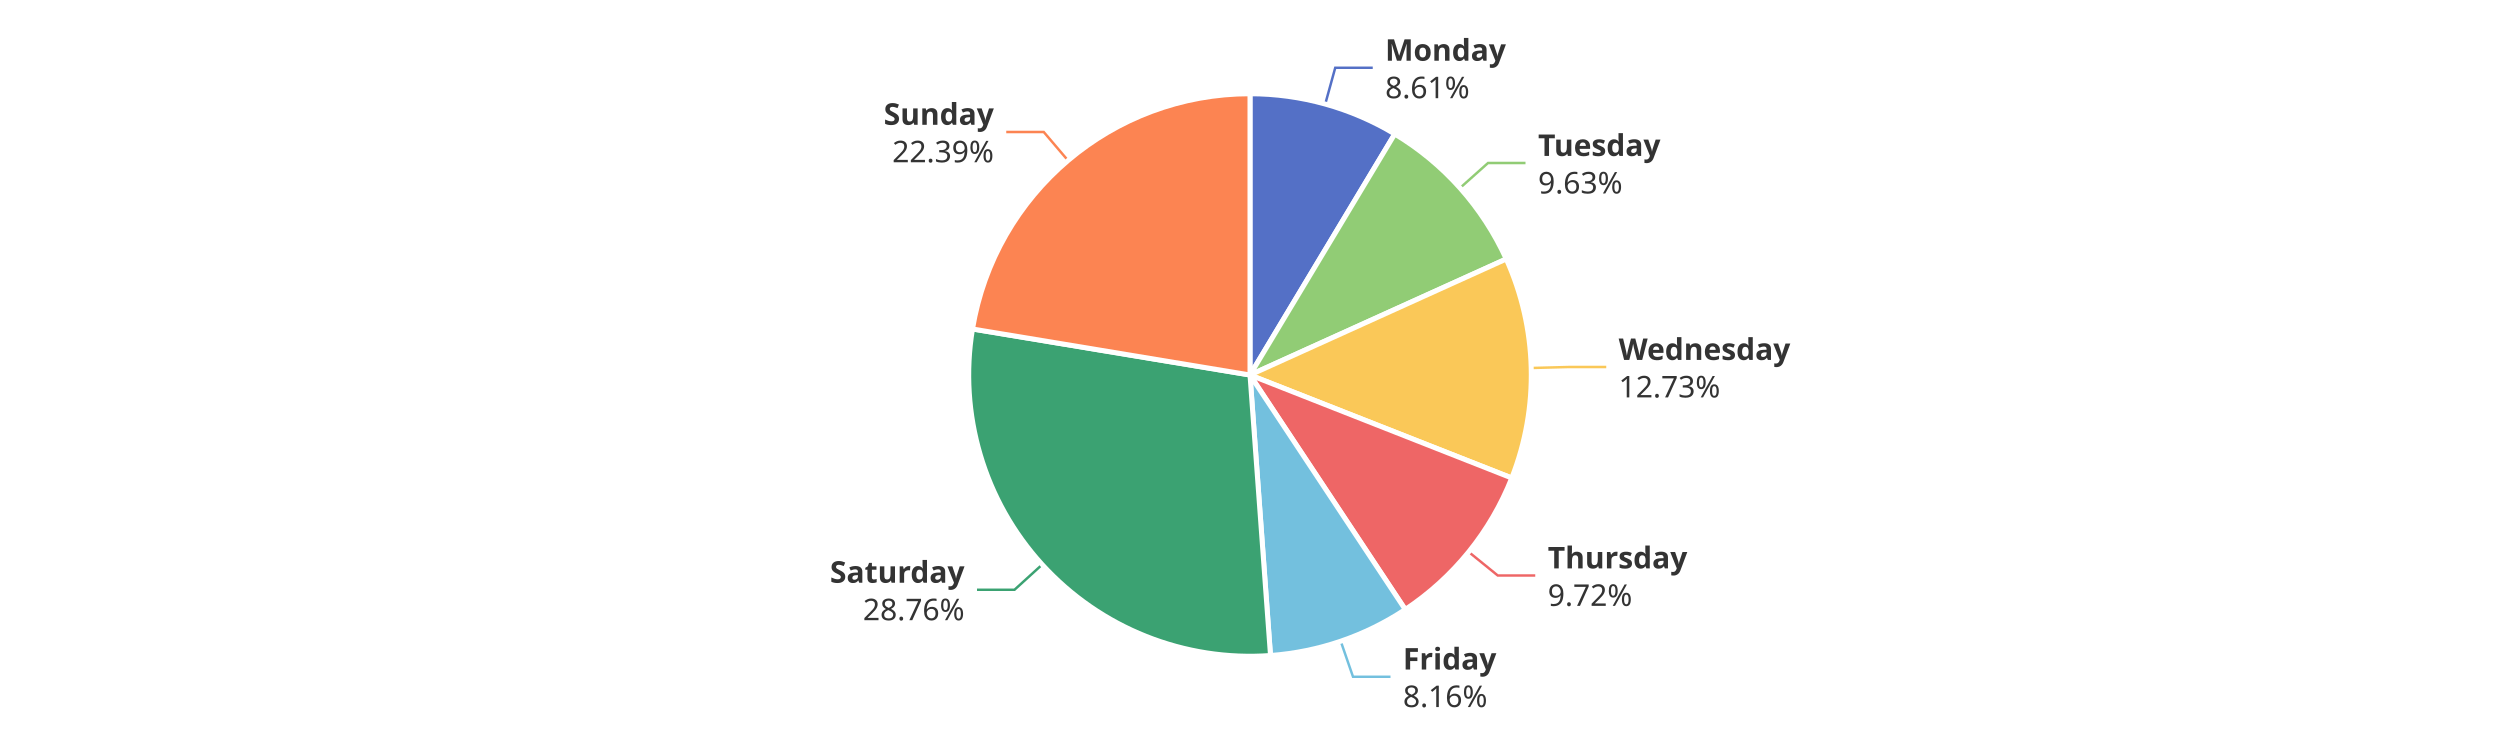
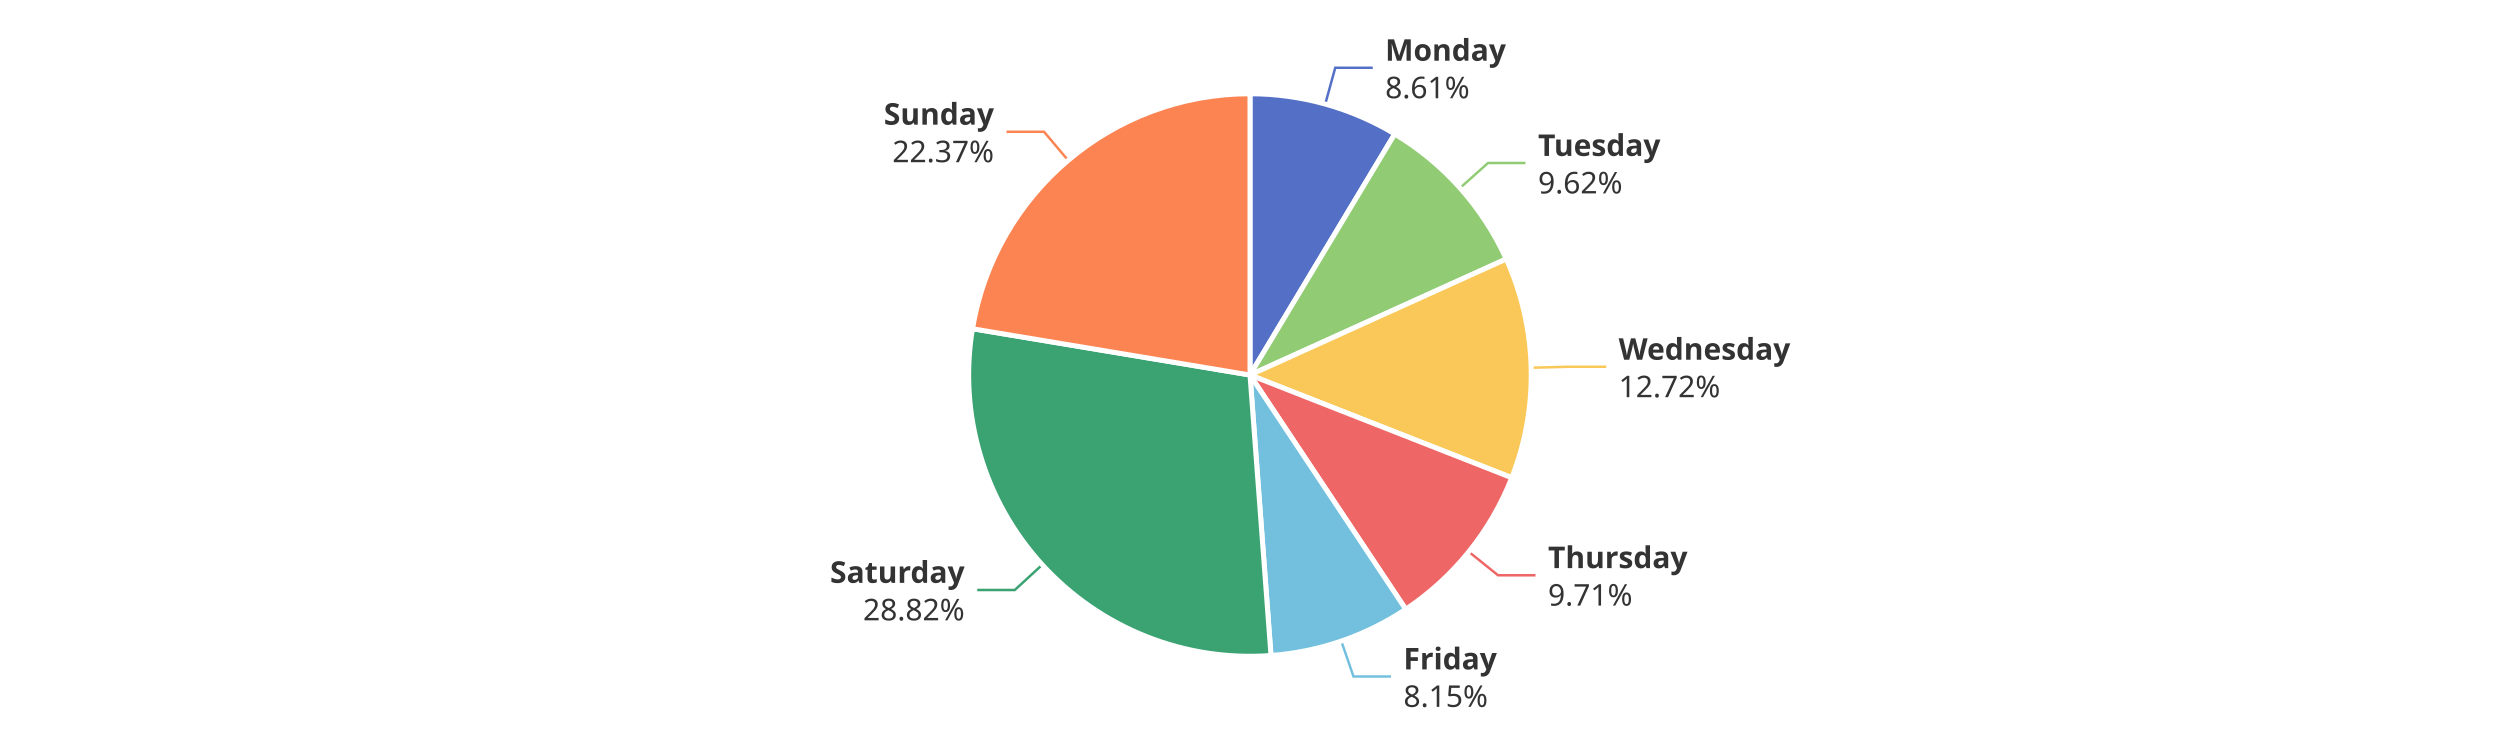
<svg xmlns="http://www.w3.org/2000/svg" width="1000" height="300" version="1.1" baseProfile="full" viewBox="0 0 1000 300">
  <rect width="1000" height="300" x="0" y="0" id="0" fill="#ffffff" />
  <polyline points="530.1 41.6 534.1 27.1 549.1 27.1" fill="none" stroke="#5470c6" />
  <polyline points="584 75.2 595.2 65.2 610.2 65.2" fill="none" stroke="#91cc75" />
-   <polyline points="612.5 147.2 627.5 146.8 642.5 146.8" fill="none" stroke="#fac858" />
-   <polyline points="587.5 220.8 599.1 230.2 614.1 230.2" fill="none" stroke="#ee6666" />
-   <polyline points="536.3 256.5 541.2 270.7 556.2 270.7" fill="none" stroke="#73c0de" />
-   <polyline points="416.9 225.8 405.8 235.9 390.8 235.9" fill="none" stroke="#3ba272" />
-   <polyline points="427.2 64.2 417.5 52.8 402.5 52.8" fill="none" stroke="#fc8452" />
+   <polyline points="612.5 147.1 627.5 146.7 642.5 146.7" fill="none" stroke="#fac858" />
+   <polyline points="587.5 220.7 599.2 230.1 614.2 230.1" fill="none" stroke="#ee6666" />
+   <polyline points="536.5 256.4 541.4 270.6 556.4 270.6" fill="none" stroke="#73c0de" />
+   <polyline points="416.9 225.9 405.9 236 390.9 236" fill="none" stroke="#3ba272" />
+   <polyline points="427.3 64.2 417.6 52.7 402.6 52.7" fill="none" stroke="#fc8452" />
  <path d="M500 37.5A112.5 112.5 0 0 1 557.9 53.6L500 150Z" fill="#5470c6" stroke="#fff" stroke-width="2" stroke-linejoin="round" />
  <path d="M557.9 53.6A112.5 112.5 0 0 1 602.5 103.6L500 150Z" fill="#91cc75" stroke="#fff" stroke-width="2" stroke-linejoin="round" />
-   <path d="M602.5 103.6A112.5 112.5 0 0 1 604.7 191.2L500 150Z" fill="#fac858" stroke="#fff" stroke-width="2" stroke-linejoin="round" />
-   <path d="M604.7 191.2A112.5 112.5 0 0 1 562.1 243.8L500 150Z" fill="#ee6666" stroke="#fff" stroke-width="2" stroke-linejoin="round" />
-   <path d="M562.1 243.8A112.5 112.5 0 0 1 508.2 262.2L500 150Z" fill="#73c0de" stroke="#fff" stroke-width="2" stroke-linejoin="round" />
-   <path d="M508.2 262.2A112.5 112.5 0 0 1 389 131.6L500 150Z" fill="#3ba272" stroke="#fff" stroke-width="2" stroke-linejoin="round" />
-   <path d="M389 131.6A112.5 112.5 0 0 1 500 37.5L500 150Z" fill="#fc8452" stroke="#fff" stroke-width="2" stroke-linejoin="round" />
-   <path d="M0 -15l42.8 0l0 30l-42.8 0Z" transform="translate(554.0653 27.135)" fill="none" />
-   <text dominant-baseline="central" text-anchor="start" style="font-size:12px;font-family:sans-serif;font-weight:bold;" y="-7.5" transform="translate(554.0653 27.135)" fill="#333" stroke="rgb(255,255,255)" stroke-width="2" paint-order="stroke" stroke-miterlimit="2">Monday</text>
-   <text dominant-baseline="central" text-anchor="start" style="font-size:12px;font-family:sans-serif;" y="7.5" transform="translate(554.0653 27.135)" fill="#333" stroke="rgb(255,255,255)" stroke-width="2" paint-order="stroke" stroke-miterlimit="2">8.61%</text>
-   <path d="M0 -15l46.2 0l0 30l-46.2 0Z" transform="translate(615.2336 65.225)" fill="none" />
-   <text dominant-baseline="central" text-anchor="start" style="font-size:12px;font-family:sans-serif;font-weight:bold;" y="-7.5" transform="translate(615.2336 65.225)" fill="#333" stroke="rgb(255,255,255)" stroke-width="2" paint-order="stroke" stroke-miterlimit="2">Tuesday</text>
-   <text dominant-baseline="central" text-anchor="start" style="font-size:12px;font-family:sans-serif;" y="7.5" transform="translate(615.2336 65.225)" fill="#333" stroke="rgb(255,255,255)" stroke-width="2" paint-order="stroke" stroke-miterlimit="2">9.63%</text>
-   <path d="M0 -15l63.6 0l0 30l-63.6 0Z" transform="translate(647.4602 146.8163)" fill="none" />
-   <text dominant-baseline="central" text-anchor="start" style="font-size:12px;font-family:sans-serif;font-weight:bold;" y="-7.5" transform="translate(647.4602 146.8163)" fill="#333" stroke="rgb(255,255,255)" stroke-width="2" paint-order="stroke" stroke-miterlimit="2">Wednesday</text>
-   <text dominant-baseline="central" text-anchor="start" style="font-size:12px;font-family:sans-serif;" y="7.5" transform="translate(647.4602 146.8163)" fill="#333" stroke="rgb(255,255,255)" stroke-width="2" paint-order="stroke" stroke-miterlimit="2">12.73%</text>
-   <path d="M0 -15l50.2 0l0 30l-50.2 0Z" transform="translate(619.121 230.1953)" fill="none" />
-   <text dominant-baseline="central" text-anchor="start" style="font-size:12px;font-family:sans-serif;font-weight:bold;" y="-7.5" transform="translate(619.121 230.1953)" fill="#333" stroke="rgb(255,255,255)" stroke-width="2" paint-order="stroke" stroke-miterlimit="2">Thursday</text>
-   <text dominant-baseline="central" text-anchor="start" style="font-size:12px;font-family:sans-serif;" y="7.5" transform="translate(619.121 230.1953)" fill="#333" stroke="rgb(255,255,255)" stroke-width="2" paint-order="stroke" stroke-miterlimit="2">9.72%</text>
-   <path d="M0 -15l34.2 0l0 30l-34.2 0Z" transform="translate(561.1818 270.6661)" fill="none" />
-   <text dominant-baseline="central" text-anchor="start" style="font-size:12px;font-family:sans-serif;font-weight:bold;" y="-7.5" transform="translate(561.1818 270.6661)" fill="#333" stroke="rgb(255,255,255)" stroke-width="2" paint-order="stroke" stroke-miterlimit="2">Friday</text>
-   <text dominant-baseline="central" text-anchor="start" style="font-size:12px;font-family:sans-serif;" y="7.5" transform="translate(561.1818 270.6661)" fill="#333" stroke="rgb(255,255,255)" stroke-width="2" paint-order="stroke" stroke-miterlimit="2">8.16%</text>
-   <path d="M-48.2 -15l48.2 0l0 30l-48.2 0Z" transform="translate(385.8121 235.9354)" fill="none" />
-   <text dominant-baseline="central" text-anchor="end" style="font-size:12px;font-family:sans-serif;font-weight:bold;" y="-7.5" transform="translate(385.8121 235.9354)" fill="#333" stroke="rgb(255,255,255)" stroke-width="2" paint-order="stroke" stroke-miterlimit="2">Saturday</text>
-   <text dominant-baseline="central" text-anchor="end" style="font-size:12px;font-family:sans-serif;" y="7.5" transform="translate(385.8121 235.9354)" fill="#333" stroke="rgb(255,255,255)" stroke-width="2" paint-order="stroke" stroke-miterlimit="2">28.76%</text>
-   <path d="M-40.9 -15l40.9 0l0 30l-40.9 0Z" transform="translate(397.5377 52.7569)" fill="none" />
-   <text dominant-baseline="central" text-anchor="end" style="font-size:12px;font-family:sans-serif;font-weight:bold;" y="-7.5" transform="translate(397.5377 52.7569)" fill="#333" stroke="rgb(255,255,255)" stroke-width="2" paint-order="stroke" stroke-miterlimit="2">Sunday</text>
-   <text dominant-baseline="central" text-anchor="end" style="font-size:12px;font-family:sans-serif;" y="7.5" transform="translate(397.5377 52.7569)" fill="#333" stroke="rgb(255,255,255)" stroke-width="2" paint-order="stroke" stroke-miterlimit="2">22.39%</text>
+   <path d="M602.5 103.6A112.5 112.5 0 0 1 604.7 191.1L500 150Z" fill="#fac858" stroke="#fff" stroke-width="2" stroke-linejoin="round" />
+   <path d="M604.7 191.1A112.5 112.5 0 0 1 562.3 243.7L500 150Z" fill="#ee6666" stroke="#fff" stroke-width="2" stroke-linejoin="round" />
+   <path d="M562.3 243.7A112.5 112.5 0 0 1 508.4 262.2L500 150Z" fill="#73c0de" stroke="#fff" stroke-width="2" stroke-linejoin="round" />
+   <path d="M508.4 262.2A112.5 112.5 0 0 1 389 131.5L500 150Z" fill="#3ba272" stroke="#fff" stroke-width="2" stroke-linejoin="round" />
+   <path d="M389 131.5A112.5 112.5 0 0 1 500 37.5L500 150Z" fill="#fc8452" stroke="#fff" stroke-width="2" stroke-linejoin="round" />
+   <path d="M0 -15l42.8 0l0 30l-42.8 0Z" transform="translate(554.0719 27.1368)" fill="none" />
+   <text dominant-baseline="central" text-anchor="start" style="font-size:12px;font-family:sans-serif;font-weight:bold;" y="-7.5" transform="translate(554.0719 27.1368)" fill="#333" stroke="rgb(255,255,255)" stroke-width="2" paint-order="stroke" stroke-miterlimit="2">Monday</text>
+   <text dominant-baseline="central" text-anchor="start" style="font-size:12px;font-family:sans-serif;" y="7.5" transform="translate(554.0719 27.1368)" fill="#333" stroke="rgb(255,255,255)" stroke-width="2" paint-order="stroke" stroke-miterlimit="2">8.61%</text>
+   <path d="M0 -15l46.2 0l0 30l-46.2 0Z" transform="translate(615.2213 65.2111)" fill="none" />
+   <text dominant-baseline="central" text-anchor="start" style="font-size:12px;font-family:sans-serif;font-weight:bold;" y="-7.5" transform="translate(615.2213 65.2111)" fill="#333" stroke="rgb(255,255,255)" stroke-width="2" paint-order="stroke" stroke-miterlimit="2">Tuesday</text>
+   <text dominant-baseline="central" text-anchor="start" style="font-size:12px;font-family:sans-serif;" y="7.5" transform="translate(615.2213 65.2111)" fill="#333" stroke="rgb(255,255,255)" stroke-width="2" paint-order="stroke" stroke-miterlimit="2">9.62%</text>
+   <path d="M0 -15l63.6 0l0 30l-63.6 0Z" transform="translate(647.4582 146.7355)" fill="none" />
+   <text dominant-baseline="central" text-anchor="start" style="font-size:12px;font-family:sans-serif;font-weight:bold;" y="-7.5" transform="translate(647.4582 146.7355)" fill="#333" stroke="rgb(255,255,255)" stroke-width="2" paint-order="stroke" stroke-miterlimit="2">Wednesday</text>
+   <text dominant-baseline="central" text-anchor="start" style="font-size:12px;font-family:sans-serif;" y="7.5" transform="translate(647.4582 146.7355)" fill="#333" stroke="rgb(255,255,255)" stroke-width="2" paint-order="stroke" stroke-miterlimit="2">12.72%</text>
+   <path d="M0 -15l50.2 0l0 30l-50.2 0Z" transform="translate(619.2108 230.0841)" fill="none" />
+   <text dominant-baseline="central" text-anchor="start" style="font-size:12px;font-family:sans-serif;font-weight:bold;" y="-7.5" transform="translate(619.2108 230.0841)" fill="#333" stroke="rgb(255,255,255)" stroke-width="2" paint-order="stroke" stroke-miterlimit="2">Thursday</text>
+   <text dominant-baseline="central" text-anchor="start" style="font-size:12px;font-family:sans-serif;" y="7.5" transform="translate(619.2108 230.0841)" fill="#333" stroke="rgb(255,255,255)" stroke-width="2" paint-order="stroke" stroke-miterlimit="2">9.71%</text>
+   <path d="M0 -15l34.2 0l0 30l-34.2 0Z" transform="translate(561.3792 270.5985)" fill="none" />
+   <text dominant-baseline="central" text-anchor="start" style="font-size:12px;font-family:sans-serif;font-weight:bold;" y="-7.5" transform="translate(561.3792 270.5985)" fill="#333" stroke="rgb(255,255,255)" stroke-width="2" paint-order="stroke" stroke-miterlimit="2">Friday</text>
+   <text dominant-baseline="central" text-anchor="start" style="font-size:12px;font-family:sans-serif;" y="7.5" transform="translate(561.3792 270.5985)" fill="#333" stroke="rgb(255,255,255)" stroke-width="2" paint-order="stroke" stroke-miterlimit="2">8.15%</text>
+   <path d="M-48.2 -15l48.2 0l0 30l-48.2 0Z" transform="translate(385.8518 235.9789)" fill="none" />
+   <text dominant-baseline="central" text-anchor="end" style="font-size:12px;font-family:sans-serif;font-weight:bold;" y="-7.5" transform="translate(385.8518 235.9789)" fill="#333" stroke="rgb(255,255,255)" stroke-width="2" paint-order="stroke" stroke-miterlimit="2">Saturday</text>
+   <text dominant-baseline="central" text-anchor="end" style="font-size:12px;font-family:sans-serif;" y="7.5" transform="translate(385.8518 235.9789)" fill="#333" stroke="rgb(255,255,255)" stroke-width="2" paint-order="stroke" stroke-miterlimit="2">28.82%</text>
+   <path d="M-40.9 -15l40.9 0l0 30l-40.9 0Z" transform="translate(397.5852 52.7167)" fill="none" />
+   <text dominant-baseline="central" text-anchor="end" style="font-size:12px;font-family:sans-serif;font-weight:bold;" y="-7.5" transform="translate(397.5852 52.7167)" fill="#333" stroke="rgb(255,255,255)" stroke-width="2" paint-order="stroke" stroke-miterlimit="2">Sunday</text>
+   <text dominant-baseline="central" text-anchor="end" style="font-size:12px;font-family:sans-serif;" y="7.5" transform="translate(397.5852 52.7167)" fill="#333" stroke="rgb(255,255,255)" stroke-width="2" paint-order="stroke" stroke-miterlimit="2">22.37%</text>
</svg>
